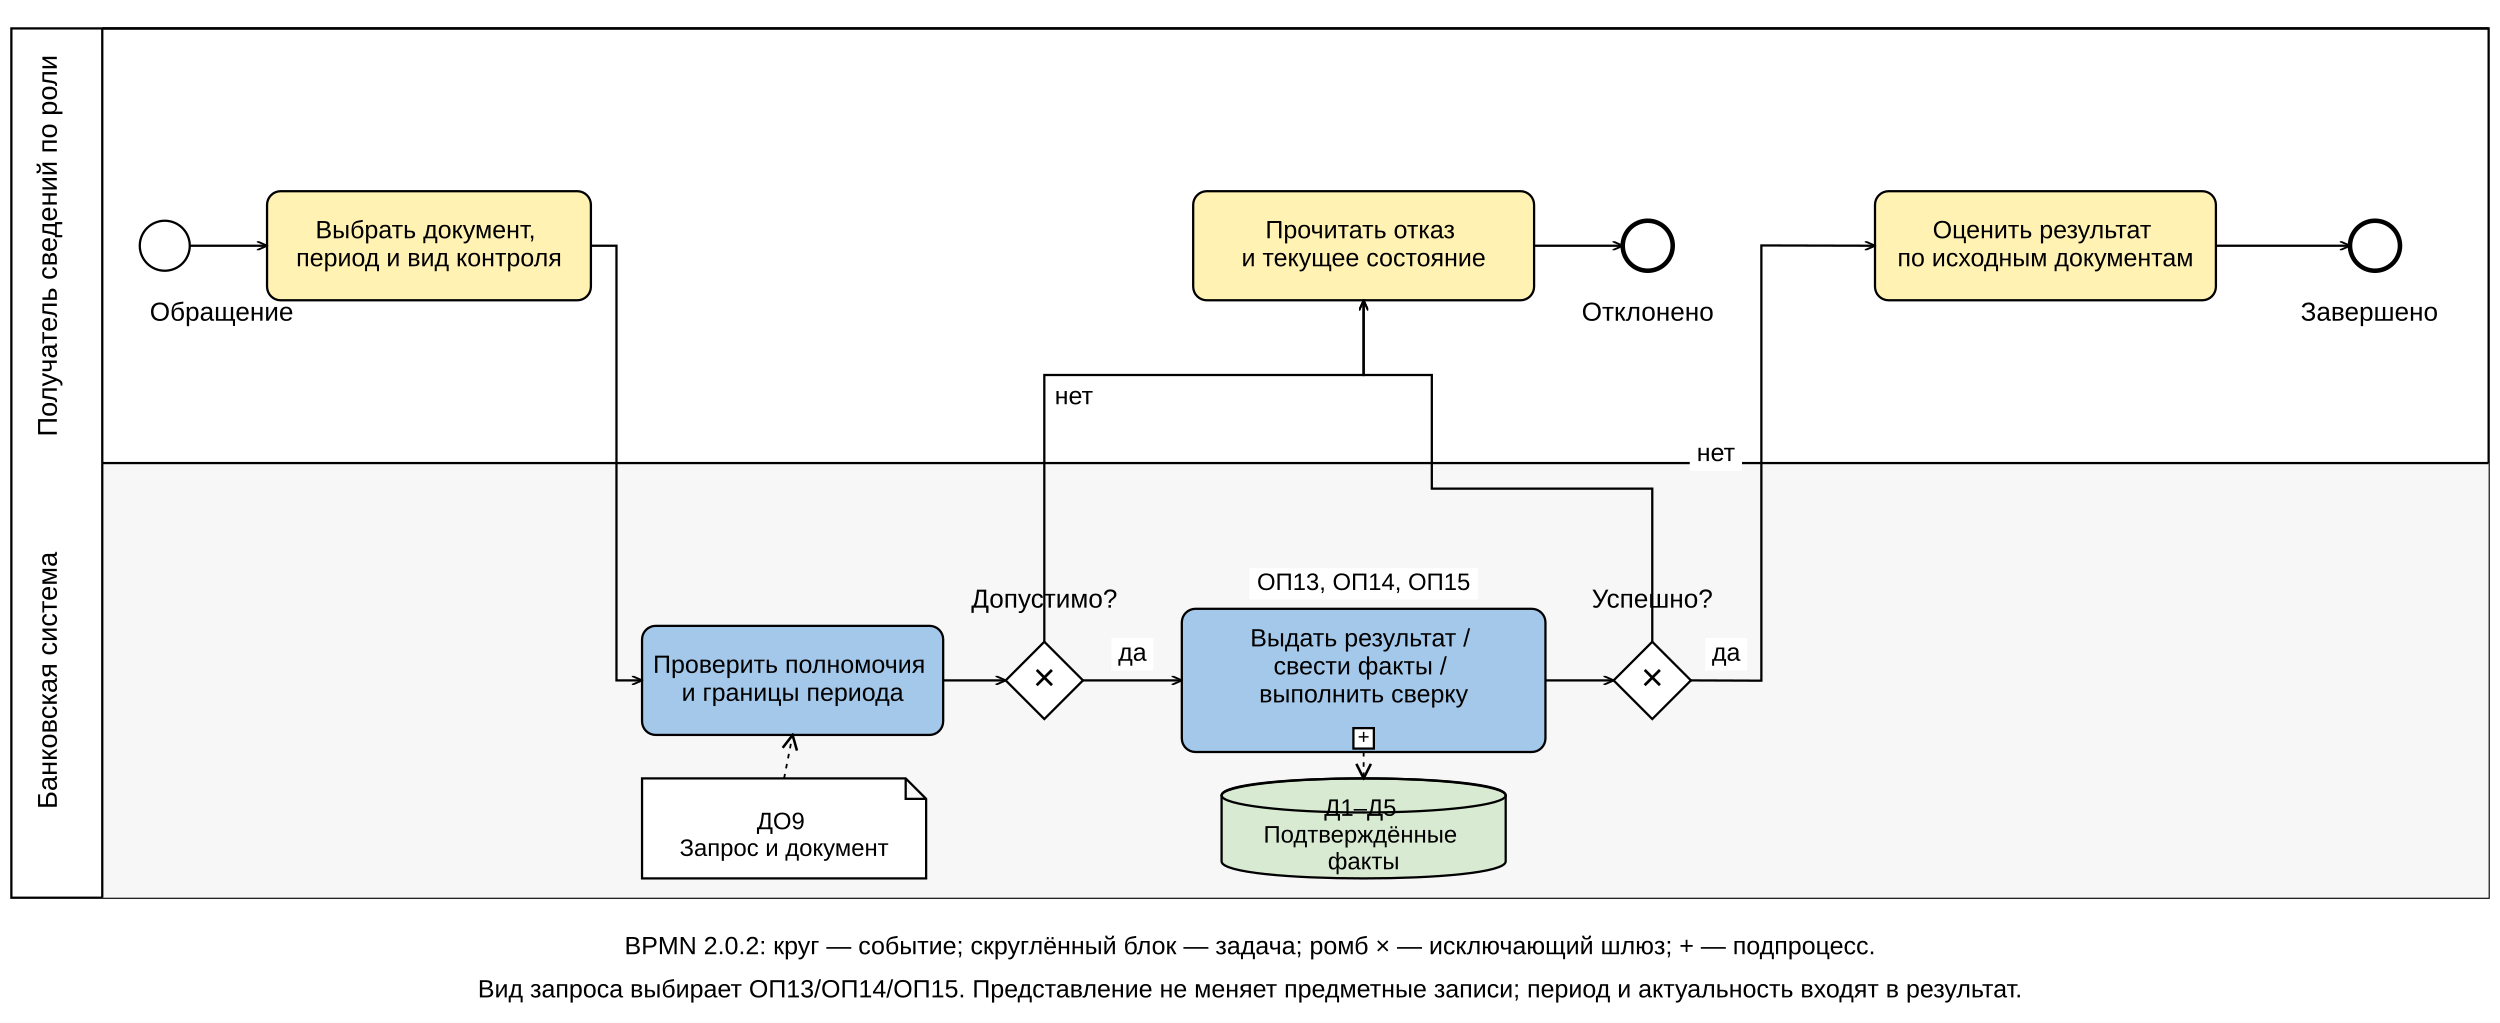
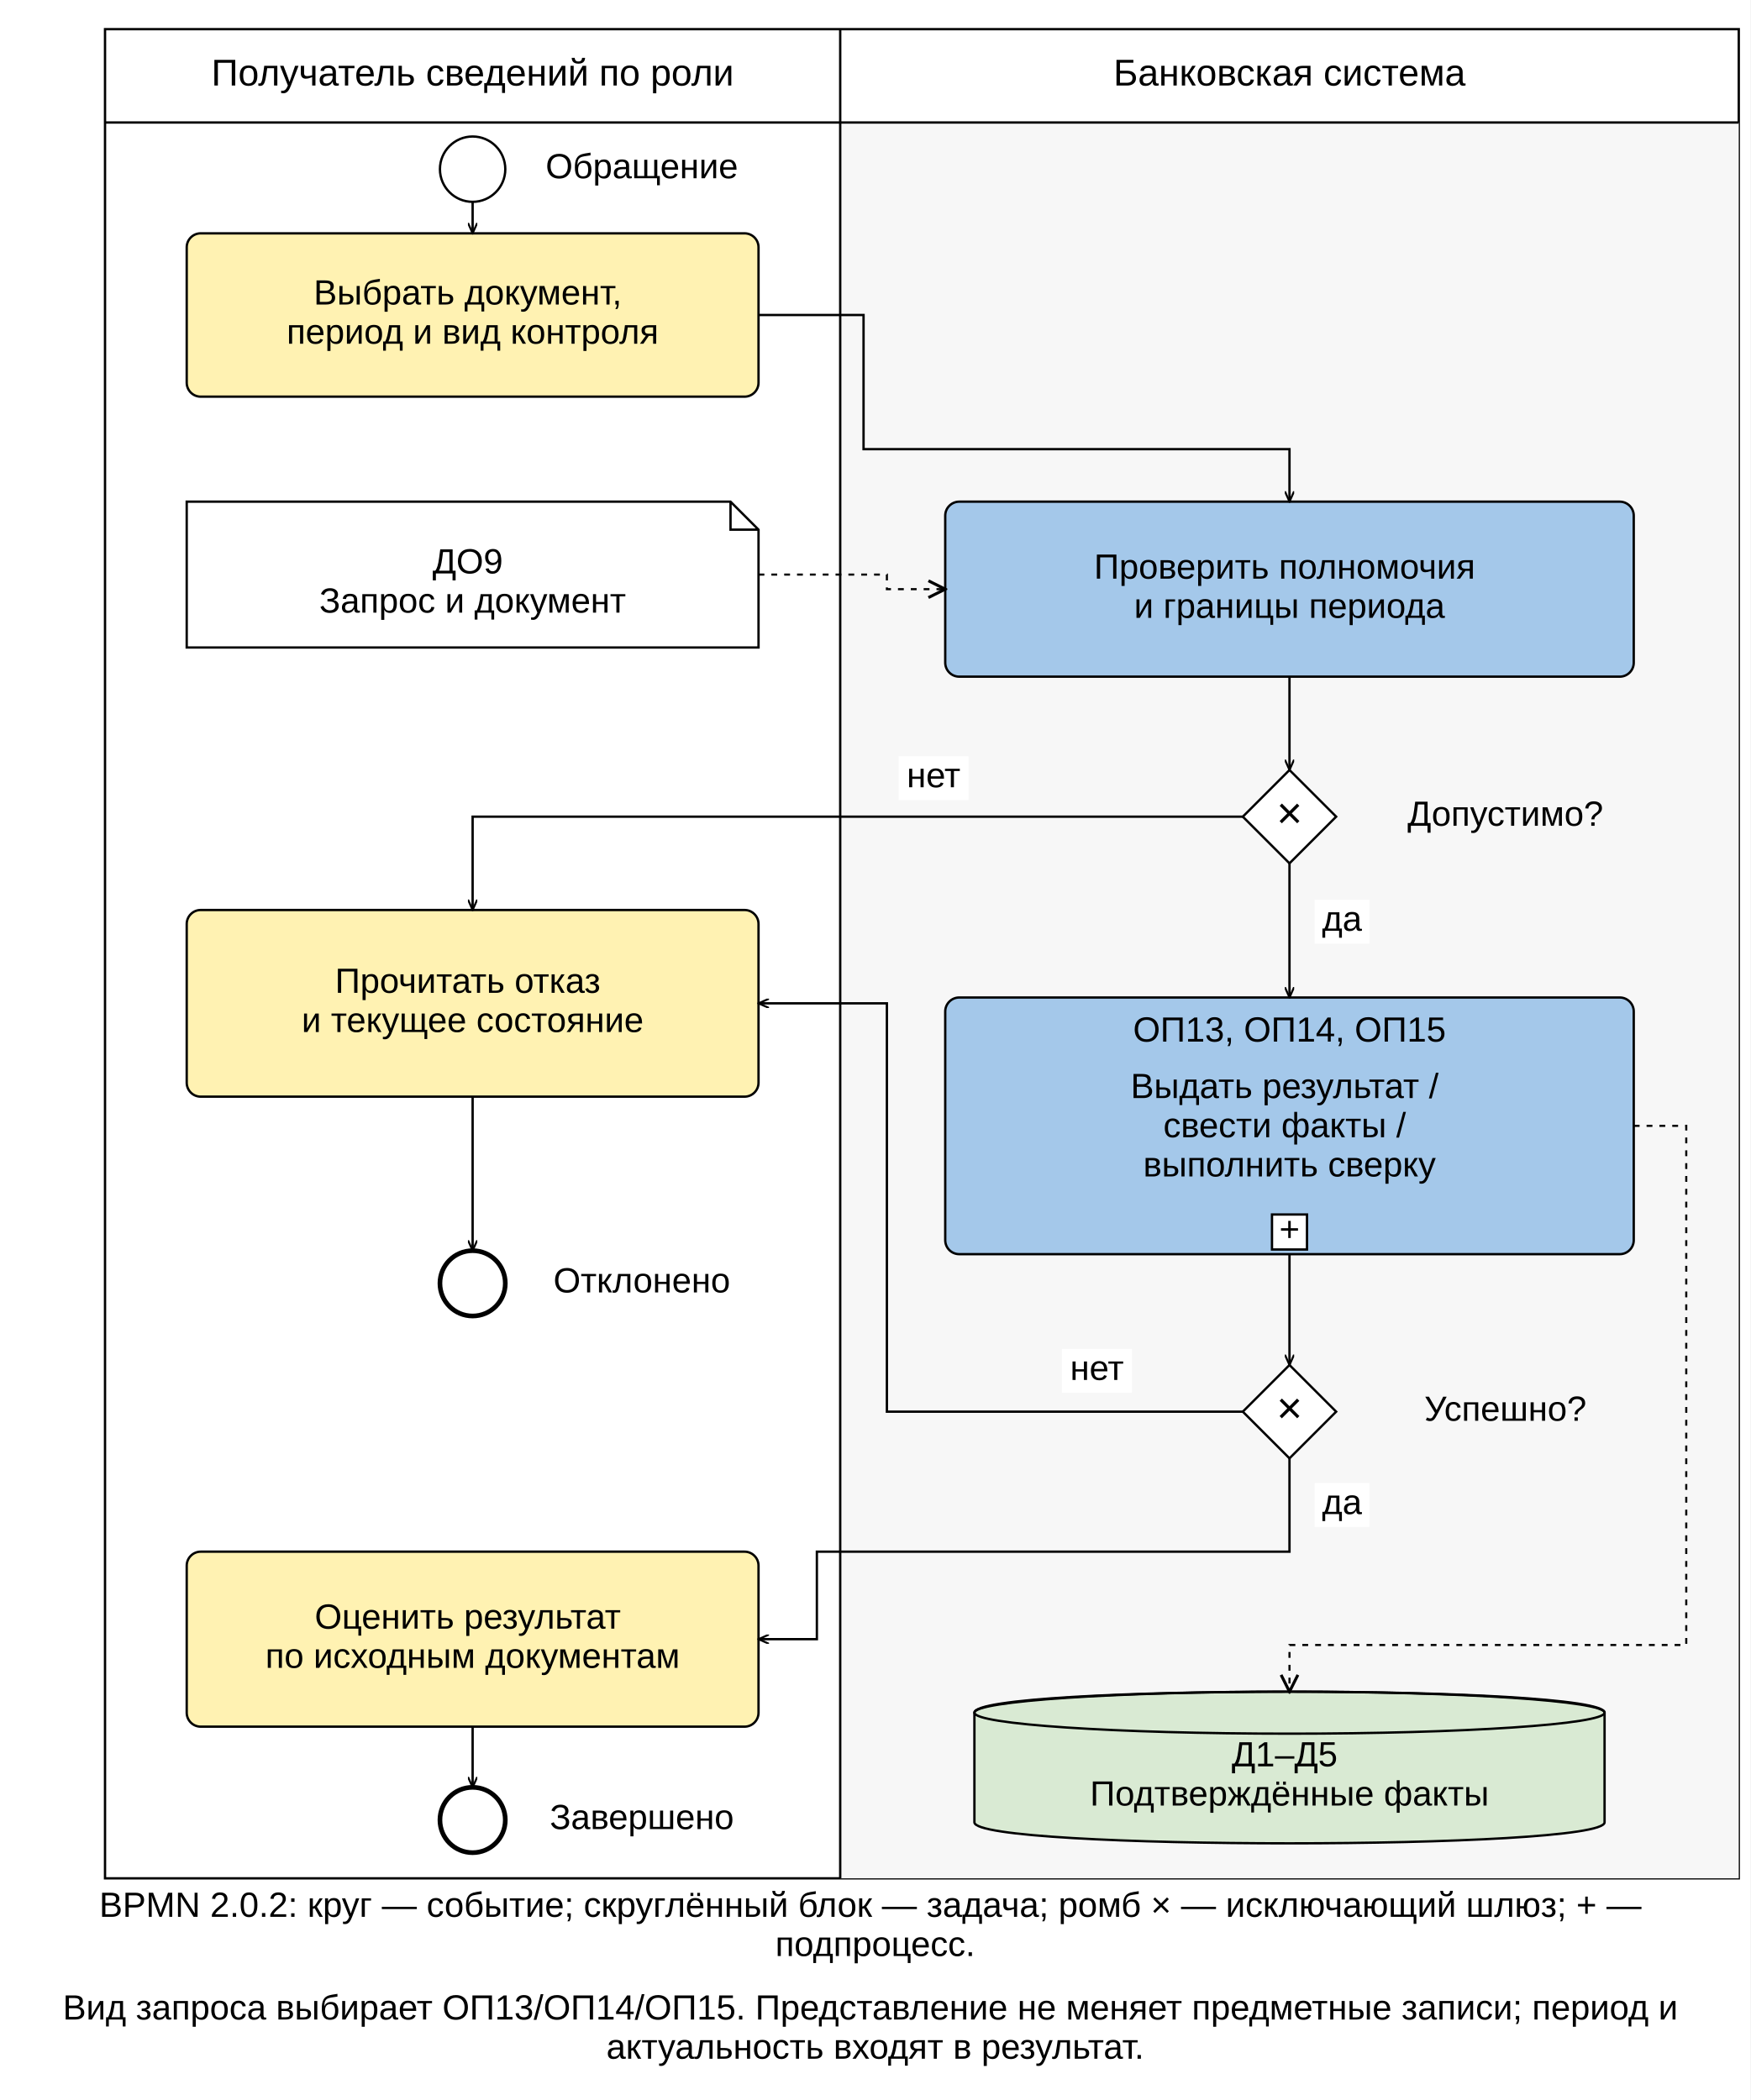
- <svg xmlns="http://www.w3.org/2000/svg" width="2200" height="900" viewBox="0 0 2200 900">
+ <svg xmlns="http://www.w3.org/2000/svg" width="1500" height="1800" viewBox="0 0 1500 1800">
  <defs>
    <marker id="arrow" markerWidth="10" markerHeight="8" refX="9" refY="4" orient="auto" markerUnits="userSpaceOnUse">
      <path d="M 0 0 L 9 4 L 0 8" fill="none" stroke="black" stroke-width="1.7" />
    </marker>
  </defs>
  <rect width="100%" height="100%" fill="white" />
-   <rect x="10" y="25" width="2180" height="765" fill="white" stroke="black" stroke-width="2" />
-   <polyline points="90,25.0 2190,25.0" fill="none" stroke="black" stroke-width="2" />
-   <polyline points="90,25.0 90,407.5" fill="none" stroke="black" stroke-width="2" />
-   <text x="50" y="216.25" text-anchor="middle" transform="rotate(-90 50 216.25)" font-family="Arial" font-size="24">Получатель сведений по роли</text>
-   <rect x="90" y="407.5" width="2100" height="382.5" fill="#F7F7F7" />
-   <polyline points="90,407.5 2190,407.5" fill="none" stroke="black" stroke-width="2" />
-   <polyline points="90,407.5 90,790.0" fill="none" stroke="black" stroke-width="2" />
-   <text x="50" y="598.75" text-anchor="middle" transform="rotate(-90 50 598.75)" font-family="Arial" font-size="24">Банковская система</text>
+   <rect x="90" y="25" width="1400" height="1585" fill="white" stroke="black" stroke-width="2" />
+   <rect x="720" y="105" width="770" height="1505" fill="#F7F7F7" />
+   <polyline points="90,105 1490,105" fill="none" stroke="black" stroke-width="2" />
+   <polyline points="720,25 720,1610" fill="none" stroke="black" stroke-width="2" />
+   <text x="405" y="73.32" text-anchor="middle" font-family="Arial" font-size="32" fill="black">
+     <tspan x="405" dy="0">Получатель сведений по роли</tspan>
+   </text>
+   <text x="1105" y="73.32" text-anchor="middle" font-family="Arial" font-size="32" fill="black">
+     <tspan x="1105" dy="0">Банковская система</tspan>
+   </text>
  <defs>
    <marker id="dataArrow" markerWidth="10" markerHeight="10" refX="9" refY="5" orient="auto">
      <path d="M1,1 L9,5 L1,9" fill="none" stroke="black" stroke-width="1.4" />
    </marker>
  </defs>
-   <circle cx="145" cy="216.25" r="22" fill="white" stroke="black" stroke-width="2" />
-   <text x="195" y="282.23" text-anchor="middle" font-family="Arial" font-size="23" fill="black">
-     <tspan x="195" dy="0">Обращение</tspan>
+   <circle cx="405" cy="145" r="28" fill="white" stroke="black" stroke-width="2" />
+   <text x="550" y="152.80" text-anchor="middle" font-family="Arial" font-size="30" fill="black">
+     <tspan x="550" dy="0">Обращение</tspan>
  </text>
-   <rect x="235" y="168.25" width="285" height="96" rx="12" fill="#FFF2B2" stroke="black" stroke-width="2" />
-   <text x="377.5" y="209.65" text-anchor="middle" font-family="Arial" font-size="22" fill="black">
-     <tspan x="377.5" dy="0">Выбрать документ,</tspan>
-     <tspan x="377.5" dy="24.64">период и вид контроля</tspan>
+   <rect x="160" y="200" width="490" height="140" rx="12" fill="#FFF2B2" stroke="black" stroke-width="2" />
+   <text x="405.0" y="261.00" text-anchor="middle" font-family="Arial" font-size="30" fill="black">
+     <tspan x="405.0" dy="0">Выбрать документ,</tspan>
+     <tspan x="405.0" dy="33.6">период и вид контроля</tspan>
  </text>
-   <rect x="565" y="550.75" width="265" height="96" rx="12" fill="#A4C8EA" stroke="black" stroke-width="2" />
-   <text x="697.5" y="592.15" text-anchor="middle" font-family="Arial" font-size="22" fill="black">
-     <tspan x="697.5" dy="0">Проверить полномочия</tspan>
-     <tspan x="697.5" dy="24.64">и границы периода</tspan>
+   <rect x="810" y="430" width="590" height="150" rx="12" fill="#A4C8EA" stroke="black" stroke-width="2" />
+   <text x="1105.0" y="496.00" text-anchor="middle" font-family="Arial" font-size="30" fill="black">
+     <tspan x="1105.0" dy="0">Проверить полномочия</tspan>
+     <tspan x="1105.0" dy="33.6">и границы периода</tspan>
  </text>
-   <polygon points="919.0,564.75 953,598.75 919.0,632.75 885,598.75" fill="white" stroke="black" stroke-width="2" />
-   <text x="919.0" y="607.59" text-anchor="middle" font-family="Arial" font-size="34" fill="black">
-     <tspan x="919.0" dy="0">×</tspan>
+   <polygon points="1105.0,660 1145,700.0 1105.0,740 1065,700.0" fill="white" stroke="black" stroke-width="2" />
+   <text x="1105.0" y="709.88" text-anchor="middle" font-family="Arial" font-size="38" fill="black">
+     <tspan x="1105.0" dy="0">×</tspan>
  </text>
-   <text x="919" y="534.73" text-anchor="middle" font-family="Arial" font-size="23" fill="black">
-     <tspan x="919" dy="0">Допустимо?</tspan>
+   <text x="1290" y="707.80" text-anchor="middle" font-family="Arial" font-size="30" fill="black">
+     <tspan x="1290" dy="0">Допустимо?</tspan>
  </text>
-   <rect x="1040" y="535.75" width="320" height="126" rx="12" fill="#A4C8EA" stroke="black" stroke-width="2" />
-   <text x="1200.0" y="568.83" text-anchor="middle" font-family="Arial" font-size="22" fill="black">
-     <tspan x="1200.0" dy="0">Выдать результат /</tspan>
-     <tspan x="1200.0" dy="24.64">свести факты /</tspan>
-     <tspan x="1200.0" dy="24.64">выполнить сверку</tspan>
+   <rect x="810" y="855" width="590" height="220" rx="12" fill="#A4C8EA" stroke="black" stroke-width="2" />
+   <text x="1105.0" y="892.80" text-anchor="middle" font-family="Arial" font-size="30" fill="black">
+     <tspan x="1105.0" dy="0">ОП13, ОП14, ОП15</tspan>
  </text>
-   <rect x="1191.0" y="640.75" width="18" height="18" rx="0" fill="white" stroke="black" stroke-width="2" />
-   <text x="1200.0" y="654.43" text-anchor="middle" font-family="Arial" font-size="18" fill="black">
-     <tspan x="1200.0" dy="0">+</tspan>
+   <text x="1105.0" y="941.20" text-anchor="middle" font-family="Arial" font-size="30" fill="black">
+     <tspan x="1105.0" dy="0">Выдать результат /</tspan>
+     <tspan x="1105.0" dy="33.6">свести факты /</tspan>
+     <tspan x="1105.0" dy="33.6">выполнить сверку</tspan>
  </text>
-   <polygon points="1454.0,564.75 1488,598.75 1454.0,632.75 1420,598.75" fill="white" stroke="black" stroke-width="2" />
-   <text x="1454.0" y="607.59" text-anchor="middle" font-family="Arial" font-size="34" fill="black">
-     <tspan x="1454.0" dy="0">×</tspan>
+   <rect x="1090.0" y="1041" width="30" height="30" rx="0" fill="white" stroke="black" stroke-width="2" />
+   <text x="1105.0" y="1063.80" text-anchor="middle" font-family="Arial" font-size="30" fill="black">
+     <tspan x="1105.0" dy="0">+</tspan>
  </text>
-   <text x="1454" y="534.73" text-anchor="middle" font-family="Arial" font-size="23" fill="black">
-     <tspan x="1454" dy="0">Успешно?</tspan>
+   <polygon points="1105.0,1170 1145,1210.0 1105.0,1250 1065,1210.0" fill="white" stroke="black" stroke-width="2" />
+   <text x="1105.0" y="1219.88" text-anchor="middle" font-family="Arial" font-size="38" fill="black">
+     <tspan x="1105.0" dy="0">×</tspan>
  </text>
-   <rect x="1650" y="168.25" width="300" height="96" rx="12" fill="#FFF2B2" stroke="black" stroke-width="2" />
-   <text x="1800.0" y="209.65" text-anchor="middle" font-family="Arial" font-size="22" fill="black">
-     <tspan x="1800.0" dy="0">Оценить результат</tspan>
-     <tspan x="1800.0" dy="24.64">по исходным документам</tspan>
+   <text x="1290" y="1217.80" text-anchor="middle" font-family="Arial" font-size="30" fill="black">
+     <tspan x="1290" dy="0">Успешно?</tspan>
  </text>
-   <circle cx="2090" cy="216.25" r="22" fill="white" stroke="black" stroke-width="4" />
-   <text x="2085" y="282.23" text-anchor="middle" font-family="Arial" font-size="23" fill="black">
-     <tspan x="2085" dy="0">Завершено</tspan>
+   <rect x="160" y="1330" width="490" height="150" rx="12" fill="#FFF2B2" stroke="black" stroke-width="2" />
+   <text x="405.0" y="1396.00" text-anchor="middle" font-family="Arial" font-size="30" fill="black">
+     <tspan x="405.0" dy="0">Оценить результат</tspan>
+     <tspan x="405.0" dy="33.6">по исходным документам</tspan>
  </text>
-   <rect x="1050" y="168.25" width="300" height="96" rx="12" fill="#FFF2B2" stroke="black" stroke-width="2" />
-   <text x="1200.0" y="209.65" text-anchor="middle" font-family="Arial" font-size="22" fill="black">
-     <tspan x="1200.0" dy="0">Прочитать отказ</tspan>
-     <tspan x="1200.0" dy="24.64">и текущее состояние</tspan>
+   <circle cx="405" cy="1560" r="28" fill="white" stroke="black" stroke-width="4" />
+   <text x="550" y="1567.80" text-anchor="middle" font-family="Arial" font-size="30" fill="black">
+     <tspan x="550" dy="0">Завершено</tspan>
  </text>
-   <circle cx="1450" cy="216.25" r="22" fill="white" stroke="black" stroke-width="4" />
-   <text x="1450" y="282.23" text-anchor="middle" font-family="Arial" font-size="23" fill="black">
-     <tspan x="1450" dy="0">Отклонено</tspan>
+   <rect x="160" y="780" width="490" height="160" rx="12" fill="#FFF2B2" stroke="black" stroke-width="2" />
+   <text x="405.0" y="851.00" text-anchor="middle" font-family="Arial" font-size="30" fill="black">
+     <tspan x="405.0" dy="0">Прочитать отказ</tspan>
+     <tspan x="405.0" dy="33.6">и текущее состояние</tspan>
  </text>
-   <polyline points="167,216.25 235,216.25" fill="none" stroke="black" stroke-width="2" marker-end="url(#arrow)" />
-   <polyline points="520,216.25 542.5,216.25 542.5,598.75 565,598.75" fill="none" stroke="black" stroke-width="2" marker-end="url(#arrow)" />
-   <polyline points="830,598.75 885,598.75" fill="none" stroke="black" stroke-width="2" marker-end="url(#arrow)" />
-   <polyline points="953,598.75 1040,598.75" fill="none" stroke="black" stroke-width="2" marker-end="url(#arrow)" />
-   <rect x="978.0" y="561.43" width="37.0" height="28.64" fill="white" />
-   <text x="996.5" y="581.47" text-anchor="middle" font-family="Arial" font-size="22" fill="black">
-     <tspan x="996.5" dy="0">да</tspan>
+   <circle cx="405" cy="1100" r="28" fill="white" stroke="black" stroke-width="4" />
+   <text x="550" y="1107.80" text-anchor="middle" font-family="Arial" font-size="30" fill="black">
+     <tspan x="550" dy="0">Отклонено</tspan>
  </text>
-   <polyline points="1360,598.75 1420,598.75" fill="none" stroke="black" stroke-width="2" marker-end="url(#arrow)" />
-   <polyline points="1488,598.75 1550,599 1550,216 1650,216.25" fill="none" stroke="black" stroke-width="2" marker-end="url(#arrow)" />
-   <rect x="1500.5" y="561.43" width="37.0" height="28.64" fill="white" />
-   <text x="1519.0" y="581.47" text-anchor="middle" font-family="Arial" font-size="22" fill="black">
-     <tspan x="1519.0" dy="0">да</tspan>
+   <polyline points="405.0,173 405.0,173 405.0,200 405.0,200" fill="none" stroke="black" stroke-width="2" marker-end="url(#arrow)" />
+   <polyline points="650,270.0 740,270 740,385 1105,385 1105.0,430" fill="none" stroke="black" stroke-width="2" marker-end="url(#arrow)" />
+   <polyline points="1105.0,580 1105.0,580 1105.0,660 1105.0,660" fill="none" stroke="black" stroke-width="2" marker-end="url(#arrow)" />
+   <polyline points="1105.0,740 1105.0,740 1105.0,855 1105.0,855" fill="none" stroke="black" stroke-width="2" marker-end="url(#arrow)" />
+   <rect x="1126.5" y="771.2" width="47.0" height="37.6" fill="white" />
+   <text x="1150" y="797.80" text-anchor="middle" font-family="Arial" font-size="30" fill="black">
+     <tspan x="1150" dy="0">да</tspan>
  </text>
-   <polyline points="1950,216.25 2068,216.25" fill="none" stroke="black" stroke-width="2" marker-end="url(#arrow)" />
-   <polyline points="1350,216.25 1428,216.25" fill="none" stroke="black" stroke-width="2" marker-end="url(#arrow)" />
-   <polyline points="919.0,564.75 919,330 1200,330 1200.0,264.25" fill="none" stroke="black" stroke-width="2" marker-end="url(#arrow)" />
-   <rect x="922.008" y="335.68" width="45.984" height="28.64" fill="white" />
-   <text x="945" y="355.72" text-anchor="middle" font-family="Arial" font-size="22" fill="black">
-     <tspan x="945" dy="0">нет</tspan>
+   <polyline points="1105.0,1075 1105.0,1075 1105.0,1170 1105.0,1170" fill="none" stroke="black" stroke-width="2" marker-end="url(#arrow)" />
+   <polyline points="1105.0,1250 1105,1330 700,1330 700,1405 650,1405.0" fill="none" stroke="black" stroke-width="2" marker-end="url(#arrow)" />
+   <rect x="1126.5" y="1271.2" width="47.0" height="37.6" fill="white" />
+   <text x="1150" y="1297.80" text-anchor="middle" font-family="Arial" font-size="30" fill="black">
+     <tspan x="1150" dy="0">да</tspan>
  </text>
-   <polyline points="1454.0,564.75 1454,430 1260,430 1260,330 1200,330 1200.0,264.25" fill="none" stroke="black" stroke-width="2" marker-end="url(#arrow)" />
-   <rect x="1487.008" y="385.68" width="45.984" height="28.64" fill="white" />
-   <text x="1510" y="405.72" text-anchor="middle" font-family="Arial" font-size="22" fill="black">
-     <tspan x="1510" dy="0">нет</tspan>
+   <polyline points="405.0,1480 405.0,1480 405.0,1532 405.0,1532" fill="none" stroke="black" stroke-width="2" marker-end="url(#arrow)" />
+   <polyline points="405.0,940 405.0,940 405.0,1072 405.0,1072" fill="none" stroke="black" stroke-width="2" marker-end="url(#arrow)" />
+   <polyline points="1065,700.0 760,700 405,700 405.0,780" fill="none" stroke="black" stroke-width="2" marker-end="url(#arrow)" />
+   <rect x="770.008" y="648.2" width="59.984" height="37.6" fill="white" />
+   <text x="800" y="674.80" text-anchor="middle" font-family="Arial" font-size="30" fill="black">
+     <tspan x="800" dy="0">нет</tspan>
  </text>
-   <rect x="1099.5" y="499.99" width="201.0" height="27.52" fill="white" />
-   <text x="1200.0" y="519.21" text-anchor="middle" font-family="Arial" font-size="21" fill="black">
-     <tspan x="1200.0" dy="0">ОП13, ОП14, ОП15</tspan>
+   <polyline points="1065,1210.0 760,1210 760,860 650,860.0" fill="none" stroke="black" stroke-width="2" marker-end="url(#arrow)" />
+   <rect x="910.008" y="1156.2" width="59.984" height="37.6" fill="white" />
+   <text x="940" y="1182.80" text-anchor="middle" font-family="Arial" font-size="30" fill="black">
+     <tspan x="940" dy="0">нет</tspan>
  </text>
-   <path d="M565,685 H797 L815,703 V773 H565 Z M797,685 V703 H815" fill="white" stroke="black" stroke-width="2" />
-   <text x="690.0" y="729.70" text-anchor="middle" font-family="Arial" font-size="21" fill="black">
-     <tspan x="690.0" dy="0">ДО9</tspan>
-     <tspan x="690.0" dy="23.52">Запрос и документ</tspan>
+   <path d="M160,430 H626 L650,454 V555 H160 Z M626,430 V454 H650" fill="white" stroke="black" stroke-width="2" />
+   <text x="405.0" y="491.50" text-anchor="middle" font-family="Arial" font-size="30" fill="black">
+     <tspan x="405.0" dy="0">ДО9</tspan>
+     <tspan x="405.0" dy="33.6">Запрос и документ</tspan>
  </text>
-   <polyline points="690.0,685 697.5,646.75" fill="none" stroke="black" stroke-width="1.6" stroke-dasharray="4 5" marker-end="url(#dataArrow)" />
-   <path d="M1075,700 C1075,680 1325,680 1325,700 V758 C1325,778 1075,778 1075,758 Z" fill="#D9EAD3" stroke="black" stroke-width="2" />
-   <ellipse cx="1200.0" cy="700" rx="125.0" ry="15" fill="none" stroke="black" stroke-width="2" />
-   <text x="1200.0" y="717.94" text-anchor="middle" font-family="Arial" font-size="21" fill="black">
-     <tspan x="1200.0" dy="0">Д1–Д5</tspan>
-     <tspan x="1200.0" dy="23.52">Подтверждённые</tspan>
-     <tspan x="1200.0" dy="23.52">факты</tspan>
+   <polyline points="650,492.5 760,492.5 760,505.0 810,505.0" fill="none" stroke="black" stroke-width="1.8" stroke-dasharray="5 6" marker-end="url(#dataArrow)" />
+   <path d="M835,1468 C835,1444 1375,1444 1375,1468 V1562 C1375,1586 835,1586 835,1562 Z" fill="#D9EAD3" stroke="black" stroke-width="2" />
+   <ellipse cx="1105.0" cy="1468" rx="270.0" ry="18" fill="none" stroke="black" stroke-width="2" />
+   <text x="1105.0" y="1514.00" text-anchor="middle" font-family="Arial" font-size="30" fill="black">
+     <tspan x="1105.0" dy="0">Д1–Д5</tspan>
+     <tspan x="1105.0" dy="33.6">Подтверждённые факты</tspan>
  </text>
-   <polyline points="1200.0,661.75 1200.0,685" fill="none" stroke="black" stroke-width="1.6" stroke-dasharray="4 5" marker-end="url(#dataArrow)" />
-   <text x="1100.0" y="839.72" text-anchor="middle" font-family="Arial" font-size="22" fill="black">
-     <tspan x="1100.0" dy="0">BPMN 2.0.2: круг — событие; скруглённый блок — задача; ромб × — исключающий шлюз; + — подпроцесс.</tspan>
+   <polyline points="1400,965.0 1445,965.0 1445,1410 1105.0,1410 1105.0,1450" fill="none" stroke="black" stroke-width="1.8" stroke-dasharray="5 6" marker-end="url(#dataArrow)" />
+   <text x="750.0" y="1643.00" text-anchor="middle" font-family="Arial" font-size="30" fill="black">
+     <tspan x="750.0" dy="0">BPMN 2.0.2: круг — событие; скруглённый блок — задача; ромб × — исключающий шлюз; + —</tspan>
+     <tspan x="750.0" dy="33.6">подпроцесс.</tspan>
  </text>
-   <text x="1100.0" y="877.72" text-anchor="middle" font-family="Arial" font-size="22" fill="black">
-     <tspan x="1100.0" dy="0">Вид запроса выбирает ОП13/ОП14/ОП15. Представление не меняет предметные записи; период и актуальность входят в результат.</tspan>
+   <text x="750.0" y="1731.00" text-anchor="middle" font-family="Arial" font-size="30" fill="black">
+     <tspan x="750.0" dy="0">Вид запроса выбирает ОП13/ОП14/ОП15. Представление не меняет предметные записи; период и</tspan>
+     <tspan x="750.0" dy="33.6">актуальность входят в результат.</tspan>
  </text>
</svg>
